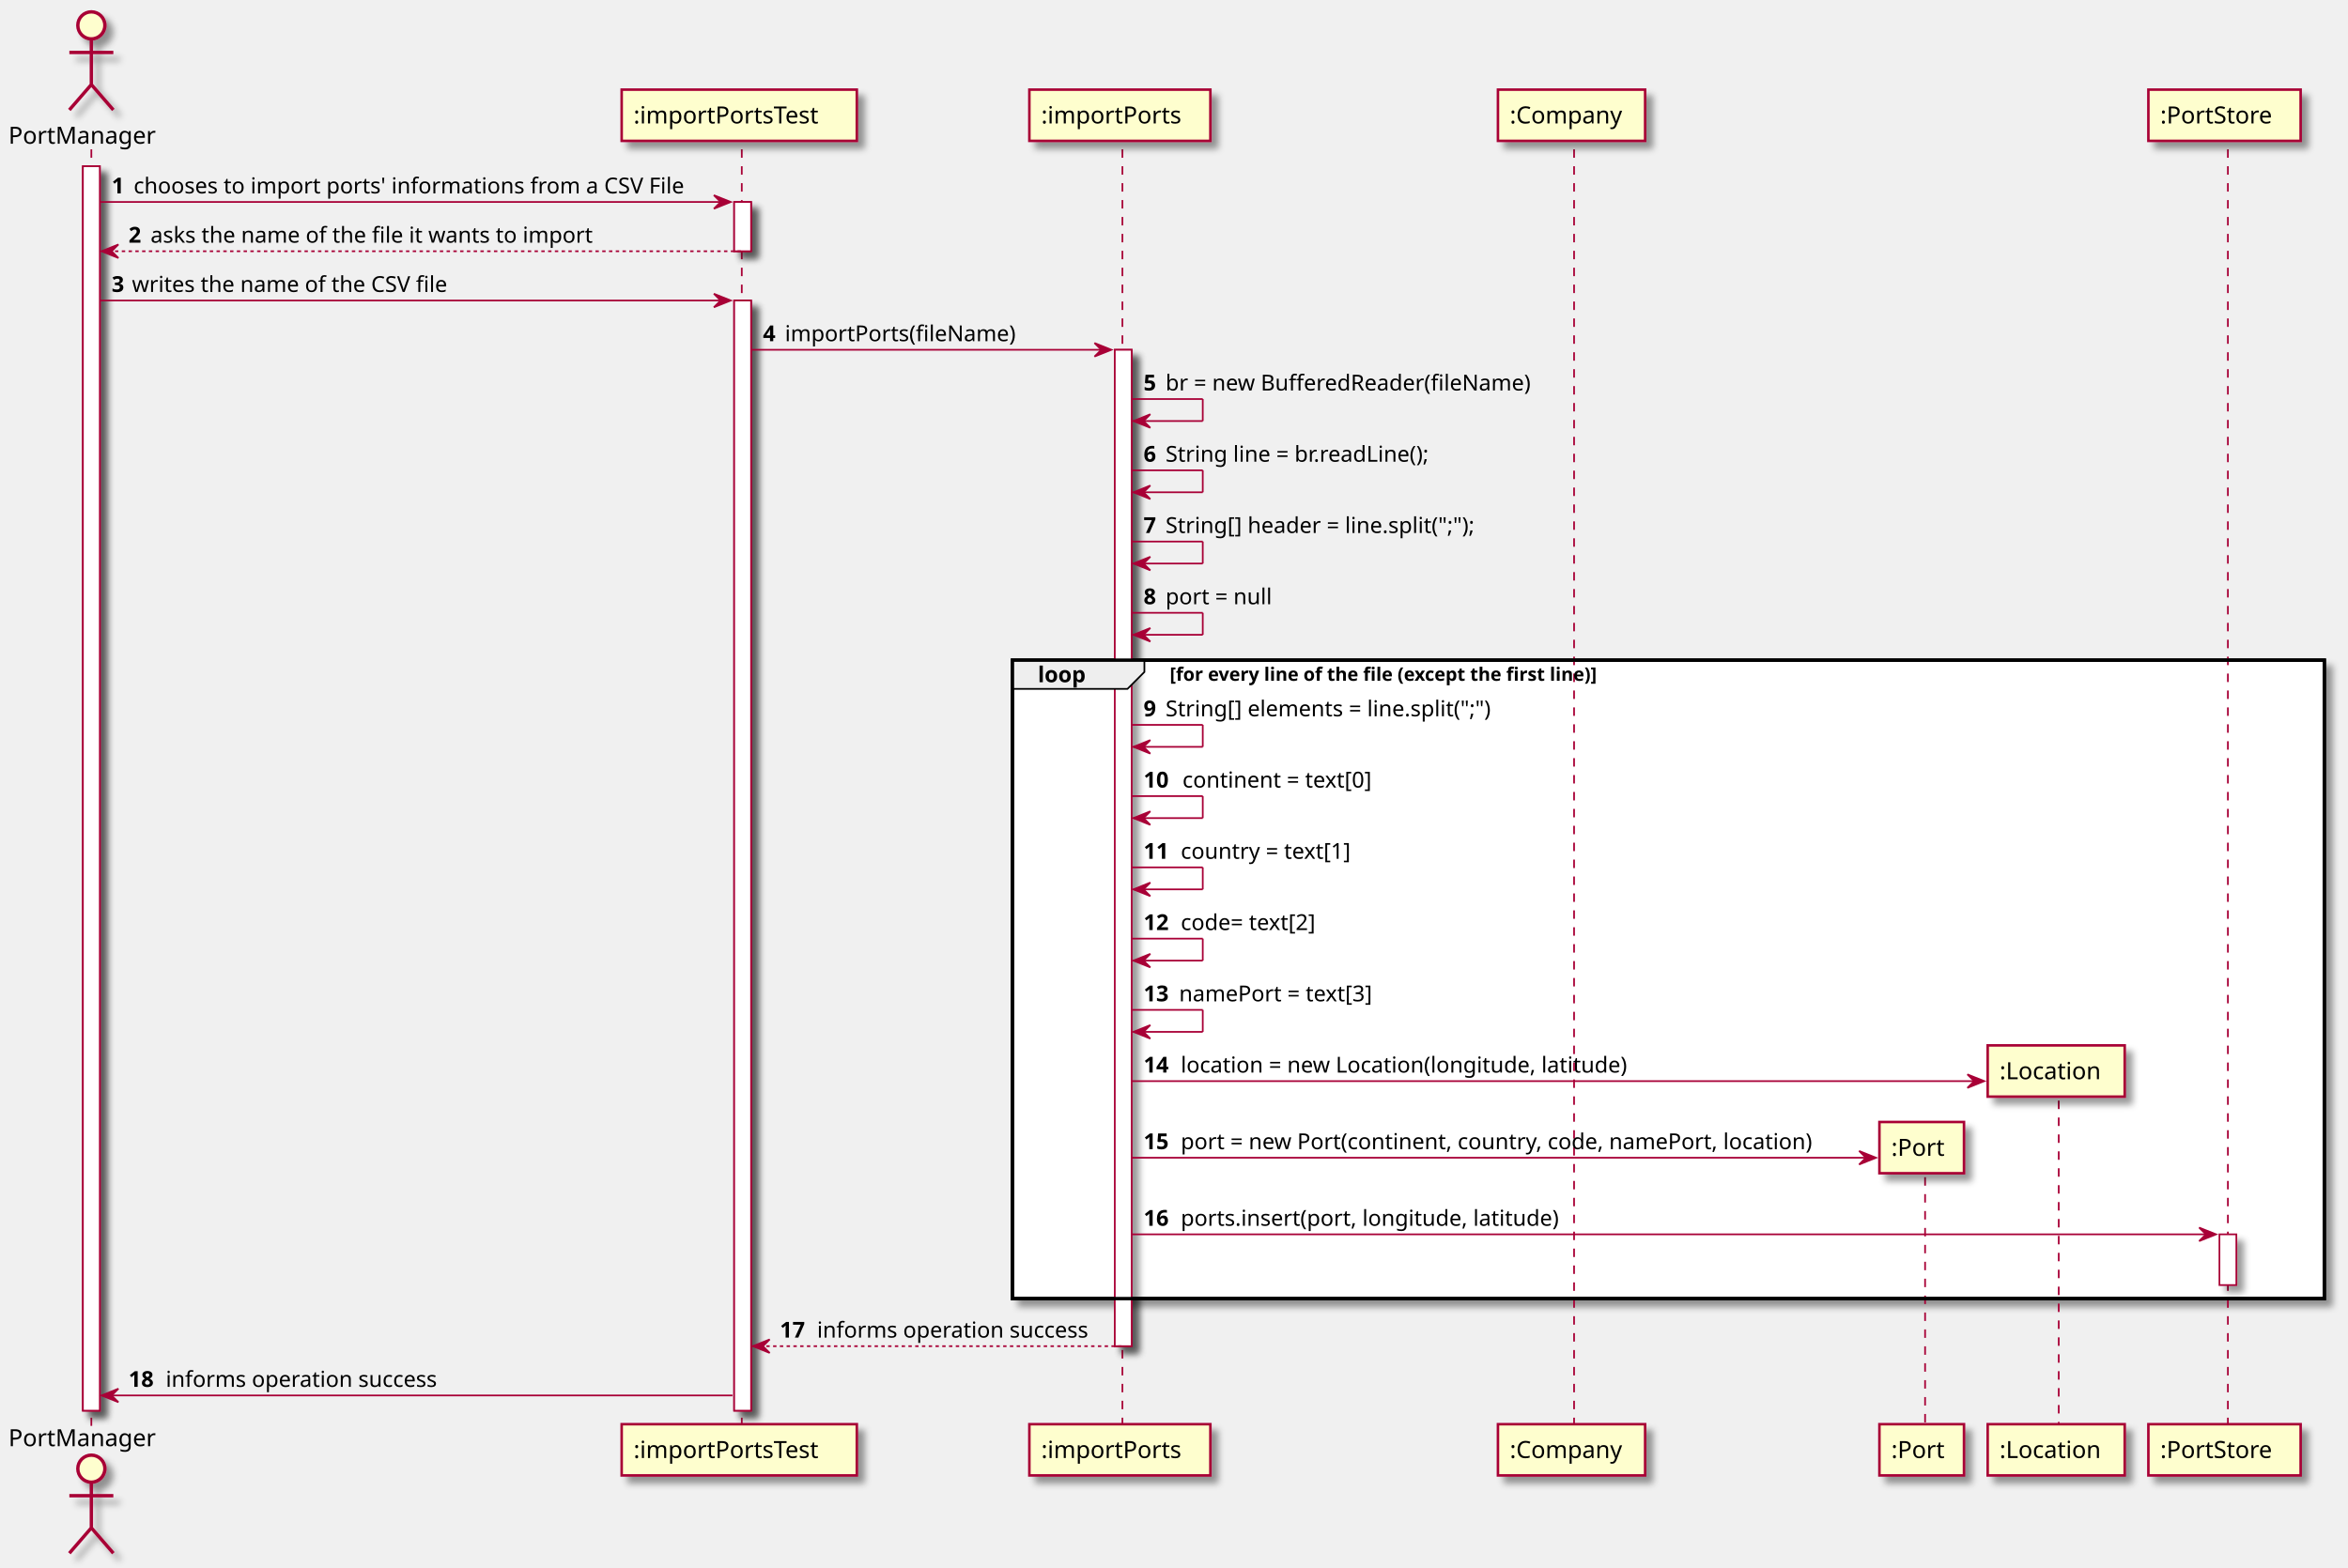
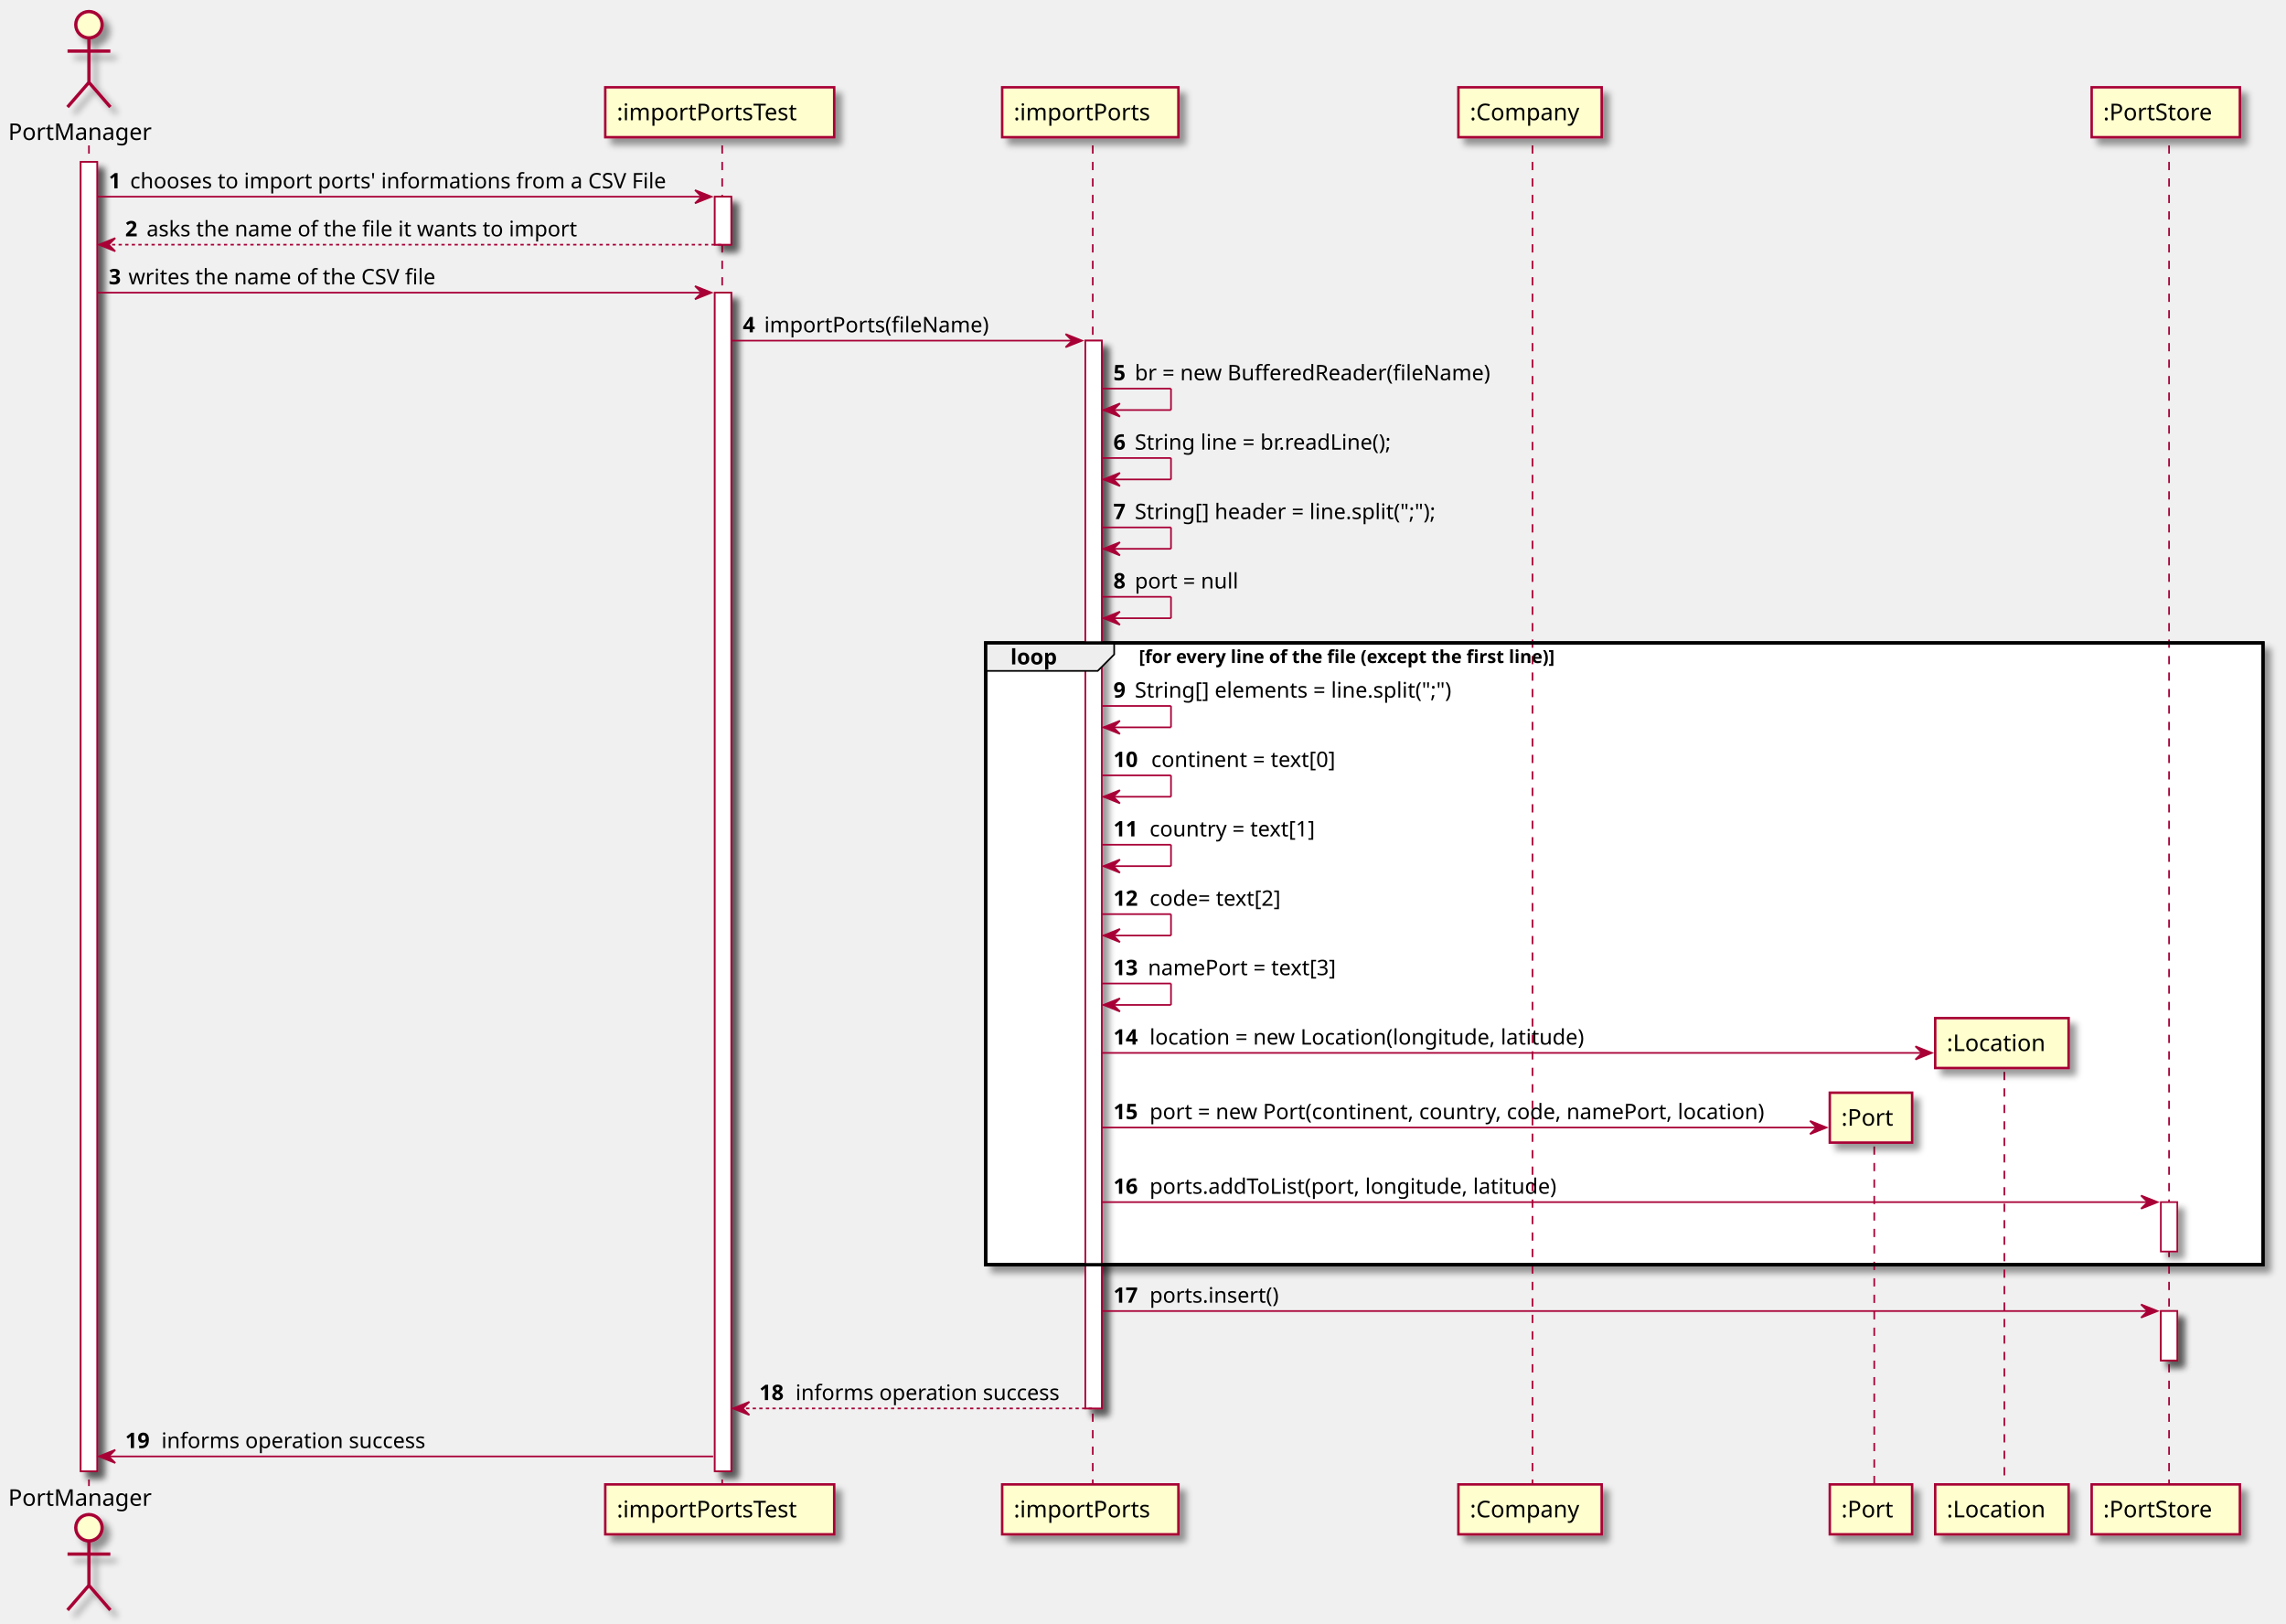
- <svg xmlns="http://www.w3.org/2000/svg" contentScriptType="application/ecmascript" contentStyleType="text/css" height="927px" preserveAspectRatio="none" style="width:1388px;height:927px;background:#FFFFFF;" version="1.1" viewBox="0 0 1388 927" width="1388px" zoomAndPan="magnify">
+ <svg xmlns="http://www.w3.org/2000/svg" contentScriptType="application/ecmascript" contentStyleType="text/css" height="986px" preserveAspectRatio="none" style="width:1388px;height:986px;background:#FFFFFF;" version="1.1" viewBox="0 0 1388 986" width="1388px" zoomAndPan="magnify">
  <defs>
-     <filter height="300%" id="f3cywmszirtm6" width="300%" x="-1" y="-1">
+     <filter height="300%" id="f1mssb0ihtnq2k" width="300%" x="-1" y="-1">
      <feGaussianBlur result="blurOut" stdDeviation="2.0" />
      <feColorMatrix in="blurOut" result="blurOut2" type="matrix" values="0 0 0 0 0 0 0 0 0 0 0 0 0 0 0 0 0 0 .4 0" />
      <feOffset dx="4.0" dy="4.0" in="blurOut2" result="blurOut3" />
      <feBlend in="SourceGraphic" in2="blurOut3" mode="normal" />
    </filter>
  </defs>
  <g>
-     <rect fill="#FFFFFF" filter="url(#f3cywmszirtm6)" height="735.852" style="stroke:#A80036;stroke-width:1.0;" width="10" x="49" y="98.297" />
-     <rect fill="#FFFFFF" filter="url(#f3cywmszirtm6)" height="29.133" style="stroke:#A80036;stroke-width:1.0;" width="10" x="434" y="119.43" />
-     <rect fill="#FFFFFF" filter="url(#f3cywmszirtm6)" height="656.453" style="stroke:#A80036;stroke-width:1.0;" width="10" x="434" y="177.695" />
-     <rect fill="#FFFFFF" filter="url(#f3cywmszirtm6)" height="589.188" style="stroke:#A80036;stroke-width:1.0;" width="10" x="659" y="206.828" />
-     <rect fill="#FFFFFF" filter="url(#f3cywmszirtm6)" height="30" style="stroke:#A80036;stroke-width:1.0;" width="10" x="1312" y="729.883" />
-     <rect fill="#FFFFFF" filter="url(#f3cywmszirtm6)" height="377.523" style="stroke:#000000;stroke-width:2.0;" width="775.5" x="598.5" y="390.359" />
-     <line style="stroke:#A80036;stroke-width:1.0;stroke-dasharray:5.0,5.0;" x1="54" x2="54" y1="88.297" y2="843.148" />
-     <line style="stroke:#A80036;stroke-width:1.0;stroke-dasharray:5.0,5.0;" x1="438.5" x2="438.5" y1="88.297" y2="843.148" />
-     <line style="stroke:#A80036;stroke-width:1.0;stroke-dasharray:5.0,5.0;" x1="663.5" x2="663.5" y1="88.297" y2="843.148" />
-     <line style="stroke:#A80036;stroke-width:1.0;stroke-dasharray:5.0,5.0;" x1="930.5" x2="930.5" y1="88.297" y2="843.148" />
-     <line style="stroke:#A80036;stroke-width:1.0;stroke-dasharray:5.0,5.0;" x1="1138" x2="1138" y1="696.102" y2="843.148" />
-     <line style="stroke:#A80036;stroke-width:1.0;stroke-dasharray:5.0,5.0;" x1="1217" x2="1217" y1="650.805" y2="843.148" />
-     <line style="stroke:#A80036;stroke-width:1.0;stroke-dasharray:5.0,5.0;" x1="1317" x2="1317" y1="88.297" y2="843.148" />
+     <rect fill="#FFFFFF" filter="url(#f1mssb0ihtnq2k)" height="794.984" style="stroke:#A80036;stroke-width:1.0;" width="10" x="49" y="98.297" />
+     <rect fill="#FFFFFF" filter="url(#f1mssb0ihtnq2k)" height="29.133" style="stroke:#A80036;stroke-width:1.0;" width="10" x="434" y="119.43" />
+     <rect fill="#FFFFFF" filter="url(#f1mssb0ihtnq2k)" height="715.586" style="stroke:#A80036;stroke-width:1.0;" width="10" x="434" y="177.695" />
+     <rect fill="#FFFFFF" filter="url(#f1mssb0ihtnq2k)" height="648.32" style="stroke:#A80036;stroke-width:1.0;" width="10" x="659" y="206.828" />
+     <rect fill="#FFFFFF" filter="url(#f1mssb0ihtnq2k)" height="30" style="stroke:#A80036;stroke-width:1.0;" width="10" x="1312" y="729.883" />
+     <rect fill="#FFFFFF" filter="url(#f1mssb0ihtnq2k)" height="30" style="stroke:#A80036;stroke-width:1.0;" width="10" x="1312" y="796.016" />
+     <rect fill="#FFFFFF" filter="url(#f1mssb0ihtnq2k)" height="377.523" style="stroke:#000000;stroke-width:2.0;" width="775.5" x="598.5" y="390.359" />
+     <line style="stroke:#A80036;stroke-width:1.0;stroke-dasharray:5.0,5.0;" x1="54" x2="54" y1="88.297" y2="902.281" />
+     <line style="stroke:#A80036;stroke-width:1.0;stroke-dasharray:5.0,5.0;" x1="438.5" x2="438.5" y1="88.297" y2="902.281" />
+     <line style="stroke:#A80036;stroke-width:1.0;stroke-dasharray:5.0,5.0;" x1="663.5" x2="663.5" y1="88.297" y2="902.281" />
+     <line style="stroke:#A80036;stroke-width:1.0;stroke-dasharray:5.0,5.0;" x1="930.5" x2="930.5" y1="88.297" y2="902.281" />
+     <line style="stroke:#A80036;stroke-width:1.0;stroke-dasharray:5.0,5.0;" x1="1138" x2="1138" y1="696.102" y2="902.281" />
+     <line style="stroke:#A80036;stroke-width:1.0;stroke-dasharray:5.0,5.0;" x1="1217" x2="1217" y1="650.805" y2="902.281" />
+     <line style="stroke:#A80036;stroke-width:1.0;stroke-dasharray:5.0,5.0;" x1="1317" x2="1317" y1="88.297" y2="902.281" />
    <text fill="#000000" font-family="sans-serif" font-size="14" lengthAdjust="spacing" textLength="92" x="5" y="84.995">PortManager</text>
-     <ellipse cx="54" cy="15" fill="#FEFECE" filter="url(#f3cywmszirtm6)" rx="8" ry="8" style="stroke:#A80036;stroke-width:2.0;" />
-     <path d="M54,23 L54,50 M41,31 L67,31 M54,50 L41,65 M54,50 L67,65 " fill="none" filter="url(#f3cywmszirtm6)" style="stroke:#A80036;stroke-width:2.0;" />
-     <text fill="#000000" font-family="sans-serif" font-size="14" lengthAdjust="spacing" textLength="92" x="5" y="855.144">PortManager</text>
-     <ellipse cx="54" cy="868.445" fill="#FEFECE" filter="url(#f3cywmszirtm6)" rx="8" ry="8" style="stroke:#A80036;stroke-width:2.0;" />
-     <path d="M54,876.445 L54,903.445 M41,884.445 L67,884.445 M54,903.445 L41,918.445 M54,903.445 L67,918.445 " fill="none" filter="url(#f3cywmszirtm6)" style="stroke:#A80036;stroke-width:2.0;" />
-     <rect fill="#FEFECE" filter="url(#f3cywmszirtm6)" height="30.297" style="stroke:#A80036;stroke-width:1.5;" width="139" x="367.5" y="53" />
+     <ellipse cx="54" cy="15" fill="#FEFECE" filter="url(#f1mssb0ihtnq2k)" rx="8" ry="8" style="stroke:#A80036;stroke-width:2.0;" />
+     <path d="M54,23 L54,50 M41,31 L67,31 M54,50 L41,65 M54,50 L67,65 " fill="none" filter="url(#f1mssb0ihtnq2k)" style="stroke:#A80036;stroke-width:2.0;" />
+     <text fill="#000000" font-family="sans-serif" font-size="14" lengthAdjust="spacing" textLength="92" x="5" y="914.276">PortManager</text>
+     <ellipse cx="54" cy="927.578" fill="#FEFECE" filter="url(#f1mssb0ihtnq2k)" rx="8" ry="8" style="stroke:#A80036;stroke-width:2.0;" />
+     <path d="M54,935.578 L54,962.578 M41,943.578 L67,943.578 M54,962.578 L41,977.578 M54,962.578 L67,977.578 " fill="none" filter="url(#f1mssb0ihtnq2k)" style="stroke:#A80036;stroke-width:2.0;" />
+     <rect fill="#FEFECE" filter="url(#f1mssb0ihtnq2k)" height="30.297" style="stroke:#A80036;stroke-width:1.5;" width="139" x="367.5" y="53" />
    <text fill="#000000" font-family="sans-serif" font-size="14" lengthAdjust="spacing" textLength="125" x="374.5" y="72.995">:importPortsTest</text>
-     <rect fill="#FEFECE" filter="url(#f3cywmszirtm6)" height="30.297" style="stroke:#A80036;stroke-width:1.5;" width="139" x="367.5" y="842.148" />
-     <text fill="#000000" font-family="sans-serif" font-size="14" lengthAdjust="spacing" textLength="125" x="374.5" y="862.144">:importPortsTest</text>
-     <rect fill="#FEFECE" filter="url(#f3cywmszirtm6)" height="30.297" style="stroke:#A80036;stroke-width:1.5;" width="107" x="608.5" y="53" />
+     <rect fill="#FEFECE" filter="url(#f1mssb0ihtnq2k)" height="30.297" style="stroke:#A80036;stroke-width:1.5;" width="139" x="367.5" y="901.281" />
+     <text fill="#000000" font-family="sans-serif" font-size="14" lengthAdjust="spacing" textLength="125" x="374.5" y="921.276">:importPortsTest</text>
+     <rect fill="#FEFECE" filter="url(#f1mssb0ihtnq2k)" height="30.297" style="stroke:#A80036;stroke-width:1.5;" width="107" x="608.5" y="53" />
    <text fill="#000000" font-family="sans-serif" font-size="14" lengthAdjust="spacing" textLength="93" x="615.5" y="72.995">:importPorts</text>
-     <rect fill="#FEFECE" filter="url(#f3cywmszirtm6)" height="30.297" style="stroke:#A80036;stroke-width:1.5;" width="107" x="608.5" y="842.148" />
-     <text fill="#000000" font-family="sans-serif" font-size="14" lengthAdjust="spacing" textLength="93" x="615.5" y="862.144">:importPorts</text>
-     <rect fill="#FEFECE" filter="url(#f3cywmszirtm6)" height="30.297" style="stroke:#A80036;stroke-width:1.5;" width="87" x="885.5" y="53" />
+     <rect fill="#FEFECE" filter="url(#f1mssb0ihtnq2k)" height="30.297" style="stroke:#A80036;stroke-width:1.5;" width="107" x="608.5" y="901.281" />
+     <text fill="#000000" font-family="sans-serif" font-size="14" lengthAdjust="spacing" textLength="93" x="615.5" y="921.276">:importPorts</text>
+     <rect fill="#FEFECE" filter="url(#f1mssb0ihtnq2k)" height="30.297" style="stroke:#A80036;stroke-width:1.5;" width="87" x="885.5" y="53" />
    <text fill="#000000" font-family="sans-serif" font-size="14" lengthAdjust="spacing" textLength="73" x="892.5" y="72.995">:Company</text>
-     <rect fill="#FEFECE" filter="url(#f3cywmszirtm6)" height="30.297" style="stroke:#A80036;stroke-width:1.5;" width="87" x="885.5" y="842.148" />
-     <text fill="#000000" font-family="sans-serif" font-size="14" lengthAdjust="spacing" textLength="73" x="892.5" y="862.144">:Company</text>
-     <rect fill="#FEFECE" filter="url(#f3cywmszirtm6)" height="30.297" style="stroke:#A80036;stroke-width:1.5;" width="50" x="1111" y="842.148" />
-     <text fill="#000000" font-family="sans-serif" font-size="14" lengthAdjust="spacing" textLength="36" x="1118" y="862.144">:Port</text>
-     <rect fill="#FEFECE" filter="url(#f3cywmszirtm6)" height="30.297" style="stroke:#A80036;stroke-width:1.5;" width="81" x="1175" y="842.148" />
-     <text fill="#000000" font-family="sans-serif" font-size="14" lengthAdjust="spacing" textLength="67" x="1182" y="862.144">:Location</text>
-     <rect fill="#FEFECE" filter="url(#f3cywmszirtm6)" height="30.297" style="stroke:#A80036;stroke-width:1.5;" width="90" x="1270" y="53" />
+     <rect fill="#FEFECE" filter="url(#f1mssb0ihtnq2k)" height="30.297" style="stroke:#A80036;stroke-width:1.5;" width="87" x="885.5" y="901.281" />
+     <text fill="#000000" font-family="sans-serif" font-size="14" lengthAdjust="spacing" textLength="73" x="892.5" y="921.276">:Company</text>
+     <rect fill="#FEFECE" filter="url(#f1mssb0ihtnq2k)" height="30.297" style="stroke:#A80036;stroke-width:1.5;" width="50" x="1111" y="901.281" />
+     <text fill="#000000" font-family="sans-serif" font-size="14" lengthAdjust="spacing" textLength="36" x="1118" y="921.276">:Port</text>
+     <rect fill="#FEFECE" filter="url(#f1mssb0ihtnq2k)" height="30.297" style="stroke:#A80036;stroke-width:1.5;" width="81" x="1175" y="901.281" />
+     <text fill="#000000" font-family="sans-serif" font-size="14" lengthAdjust="spacing" textLength="67" x="1182" y="921.276">:Location</text>
+     <rect fill="#FEFECE" filter="url(#f1mssb0ihtnq2k)" height="30.297" style="stroke:#A80036;stroke-width:1.5;" width="90" x="1270" y="53" />
    <text fill="#000000" font-family="sans-serif" font-size="14" lengthAdjust="spacing" textLength="76" x="1277" y="72.995">:PortStore</text>
-     <rect fill="#FEFECE" filter="url(#f3cywmszirtm6)" height="30.297" style="stroke:#A80036;stroke-width:1.5;" width="90" x="1270" y="842.148" />
-     <text fill="#000000" font-family="sans-serif" font-size="14" lengthAdjust="spacing" textLength="76" x="1277" y="862.144">:PortStore</text>
-     <rect fill="#FFFFFF" filter="url(#f3cywmszirtm6)" height="735.852" style="stroke:#A80036;stroke-width:1.0;" width="10" x="49" y="98.297" />
-     <rect fill="#FFFFFF" filter="url(#f3cywmszirtm6)" height="29.133" style="stroke:#A80036;stroke-width:1.0;" width="10" x="434" y="119.43" />
-     <rect fill="#FFFFFF" filter="url(#f3cywmszirtm6)" height="656.453" style="stroke:#A80036;stroke-width:1.0;" width="10" x="434" y="177.695" />
-     <rect fill="#FFFFFF" filter="url(#f3cywmszirtm6)" height="589.188" style="stroke:#A80036;stroke-width:1.0;" width="10" x="659" y="206.828" />
-     <rect fill="#FFFFFF" filter="url(#f3cywmszirtm6)" height="30" style="stroke:#A80036;stroke-width:1.0;" width="10" x="1312" y="729.883" />
+     <rect fill="#FEFECE" filter="url(#f1mssb0ihtnq2k)" height="30.297" style="stroke:#A80036;stroke-width:1.5;" width="90" x="1270" y="901.281" />
+     <text fill="#000000" font-family="sans-serif" font-size="14" lengthAdjust="spacing" textLength="76" x="1277" y="921.276">:PortStore</text>
+     <rect fill="#FFFFFF" filter="url(#f1mssb0ihtnq2k)" height="794.984" style="stroke:#A80036;stroke-width:1.0;" width="10" x="49" y="98.297" />
+     <rect fill="#FFFFFF" filter="url(#f1mssb0ihtnq2k)" height="29.133" style="stroke:#A80036;stroke-width:1.0;" width="10" x="434" y="119.43" />
+     <rect fill="#FFFFFF" filter="url(#f1mssb0ihtnq2k)" height="715.586" style="stroke:#A80036;stroke-width:1.0;" width="10" x="434" y="177.695" />
+     <rect fill="#FFFFFF" filter="url(#f1mssb0ihtnq2k)" height="648.32" style="stroke:#A80036;stroke-width:1.0;" width="10" x="659" y="206.828" />
+     <rect fill="#FFFFFF" filter="url(#f1mssb0ihtnq2k)" height="30" style="stroke:#A80036;stroke-width:1.0;" width="10" x="1312" y="729.883" />
+     <rect fill="#FFFFFF" filter="url(#f1mssb0ihtnq2k)" height="30" style="stroke:#A80036;stroke-width:1.0;" width="10" x="1312" y="796.016" />
    <polygon fill="#A80036" points="422,115.43,432,119.43,422,123.43,426,119.43" style="stroke:#A80036;stroke-width:1.0;" />
    <line style="stroke:#A80036;stroke-width:1.0;" x1="59" x2="428" y1="119.43" y2="119.43" />
    <text fill="#000000" font-family="sans-serif" font-size="13" font-weight="bold" lengthAdjust="spacing" textLength="9" x="66" y="114.364">1</text>
    <text fill="#000000" font-family="sans-serif" font-size="13" lengthAdjust="spacing" textLength="343" x="79" y="114.364">chooses to import ports' informations from a CSV File</text>
    <polygon fill="#A80036" points="70,144.562,60,148.562,70,152.562,66,148.562" style="stroke:#A80036;stroke-width:1.0;" />
    <line style="stroke:#A80036;stroke-width:1.0;stroke-dasharray:2.0,2.0;" x1="64" x2="438" y1="148.562" y2="148.562" />
    <text fill="#000000" font-family="sans-serif" font-size="13" font-weight="bold" lengthAdjust="spacing" textLength="9" x="76" y="143.497">2</text>
    <text fill="#000000" font-family="sans-serif" font-size="13" lengthAdjust="spacing" textLength="278" x="89" y="143.497">asks the name of the file it wants to import</text>
    <polygon fill="#A80036" points="422,173.695,432,177.695,422,181.695,426,177.695" style="stroke:#A80036;stroke-width:1.0;" />
    <line style="stroke:#A80036;stroke-width:1.0;" x1="59" x2="428" y1="177.695" y2="177.695" />
    <text fill="#000000" font-family="sans-serif" font-size="13" font-weight="bold" lengthAdjust="spacing" textLength="8" x="66" y="172.629">3</text>
    <text fill="#000000" font-family="sans-serif" font-size="13" lengthAdjust="spacing" textLength="200" x="78" y="172.629">writes the name of the CSV file</text>
    <polygon fill="#A80036" points="647,202.828,657,206.828,647,210.828,651,206.828" style="stroke:#A80036;stroke-width:1.0;" />
    <line style="stroke:#A80036;stroke-width:1.0;" x1="444" x2="653" y1="206.828" y2="206.828" />
    <text fill="#000000" font-family="sans-serif" font-size="13" font-weight="bold" lengthAdjust="spacing" textLength="9" x="451" y="201.762">4</text>
    <text fill="#000000" font-family="sans-serif" font-size="13" lengthAdjust="spacing" textLength="142" x="464" y="201.762">importPorts(fileName)</text>
    <line style="stroke:#A80036;stroke-width:1.0;" x1="669" x2="711" y1="235.961" y2="235.961" />
    <line style="stroke:#A80036;stroke-width:1.0;" x1="711" x2="711" y1="235.961" y2="248.961" />
    <line style="stroke:#A80036;stroke-width:1.0;" x1="670" x2="711" y1="248.961" y2="248.961" />
    <polygon fill="#A80036" points="680,244.961,670,248.961,680,252.961,676,248.961" style="stroke:#A80036;stroke-width:1.0;" />
    <text fill="#000000" font-family="sans-serif" font-size="13" font-weight="bold" lengthAdjust="spacing" textLength="9" x="676" y="230.895">5</text>
    <text fill="#000000" font-family="sans-serif" font-size="13" lengthAdjust="spacing" textLength="230" x="689" y="230.895">br = new BufferedReader(fileName)</text>
    <line style="stroke:#A80036;stroke-width:1.0;" x1="669" x2="711" y1="278.094" y2="278.094" />
    <line style="stroke:#A80036;stroke-width:1.0;" x1="711" x2="711" y1="278.094" y2="291.094" />
    <line style="stroke:#A80036;stroke-width:1.0;" x1="670" x2="711" y1="291.094" y2="291.094" />
    <polygon fill="#A80036" points="680,287.094,670,291.094,680,295.094,676,291.094" style="stroke:#A80036;stroke-width:1.0;" />
    <text fill="#000000" font-family="sans-serif" font-size="13" font-weight="bold" lengthAdjust="spacing" textLength="9" x="676" y="273.028">6</text>
    <text fill="#000000" font-family="sans-serif" font-size="13" lengthAdjust="spacing" textLength="168" x="689" y="273.028">String line = br.readLine();</text>
    <line style="stroke:#A80036;stroke-width:1.0;" x1="669" x2="711" y1="320.227" y2="320.227" />
    <line style="stroke:#A80036;stroke-width:1.0;" x1="711" x2="711" y1="320.227" y2="333.227" />
    <line style="stroke:#A80036;stroke-width:1.0;" x1="670" x2="711" y1="333.227" y2="333.227" />
    <polygon fill="#A80036" points="680,329.227,670,333.227,680,337.227,676,333.227" style="stroke:#A80036;stroke-width:1.0;" />
    <text fill="#000000" font-family="sans-serif" font-size="13" font-weight="bold" lengthAdjust="spacing" textLength="9" x="676" y="315.161">7</text>
    <text fill="#000000" font-family="sans-serif" font-size="13" lengthAdjust="spacing" textLength="196" x="689" y="315.161">String[] header = line.split(";");</text>
    <line style="stroke:#A80036;stroke-width:1.0;" x1="669" x2="711" y1="362.359" y2="362.359" />
    <line style="stroke:#A80036;stroke-width:1.0;" x1="711" x2="711" y1="362.359" y2="375.359" />
    <line style="stroke:#A80036;stroke-width:1.0;" x1="670" x2="711" y1="375.359" y2="375.359" />
    <polygon fill="#A80036" points="680,371.359,670,375.359,680,379.359,676,375.359" style="stroke:#A80036;stroke-width:1.0;" />
    <text fill="#000000" font-family="sans-serif" font-size="13" font-weight="bold" lengthAdjust="spacing" textLength="9" x="676" y="357.293">8</text>
    <text fill="#000000" font-family="sans-serif" font-size="13" lengthAdjust="spacing" textLength="66" x="689" y="357.293">port = null</text>
    <path d="M598.5,390.359 L676.5,390.359 L676.5,397.359 L666.5,407.359 L598.5,407.359 L598.5,390.359 " fill="#EEEEEE" style="stroke:#000000;stroke-width:1.0;" />
    <rect fill="none" height="377.523" style="stroke:#000000;stroke-width:2.0;" width="775.5" x="598.5" y="390.359" />
    <text fill="#000000" font-family="sans-serif" font-size="13" font-weight="bold" lengthAdjust="spacing" textLength="33" x="613.5" y="403.426">loop</text>
    <text fill="#000000" font-family="sans-serif" font-size="11" font-weight="bold" lengthAdjust="spacing" textLength="323" x="691.5" y="402.57">[for every line of the file (except the first line)]</text>
    <line style="stroke:#A80036;stroke-width:1.0;" x1="669" x2="711" y1="428.625" y2="428.625" />
    <line style="stroke:#A80036;stroke-width:1.0;" x1="711" x2="711" y1="428.625" y2="441.625" />
    <line style="stroke:#A80036;stroke-width:1.0;" x1="670" x2="711" y1="441.625" y2="441.625" />
    <polygon fill="#A80036" points="680,437.625,670,441.625,680,445.625,676,441.625" style="stroke:#A80036;stroke-width:1.0;" />
    <text fill="#000000" font-family="sans-serif" font-size="13" font-weight="bold" lengthAdjust="spacing" textLength="9" x="676" y="423.559">9</text>
    <text fill="#000000" font-family="sans-serif" font-size="13" lengthAdjust="spacing" textLength="206" x="689" y="423.559">String[] elements = line.split(";")</text>
    <line style="stroke:#A80036;stroke-width:1.0;" x1="669" x2="711" y1="470.758" y2="470.758" />
    <line style="stroke:#A80036;stroke-width:1.0;" x1="711" x2="711" y1="470.758" y2="483.758" />
    <line style="stroke:#A80036;stroke-width:1.0;" x1="670" x2="711" y1="483.758" y2="483.758" />
    <polygon fill="#A80036" points="680,479.758,670,483.758,680,487.758,676,483.758" style="stroke:#A80036;stroke-width:1.0;" />
    <text fill="#000000" font-family="sans-serif" font-size="13" font-weight="bold" lengthAdjust="spacing" textLength="19" x="676" y="465.692">10</text>
    <text fill="#000000" font-family="sans-serif" font-size="13" lengthAdjust="spacing" textLength="122" x="699" y="465.692">continent = text[0]</text>
    <line style="stroke:#A80036;stroke-width:1.0;" x1="669" x2="711" y1="512.891" y2="512.891" />
    <line style="stroke:#A80036;stroke-width:1.0;" x1="711" x2="711" y1="512.891" y2="525.891" />
    <line style="stroke:#A80036;stroke-width:1.0;" x1="670" x2="711" y1="525.891" y2="525.891" />
    <polygon fill="#A80036" points="680,521.891,670,525.891,680,529.891,676,525.891" style="stroke:#A80036;stroke-width:1.0;" />
    <text fill="#000000" font-family="sans-serif" font-size="13" font-weight="bold" lengthAdjust="spacing" textLength="18" x="676" y="507.825">11</text>
    <text fill="#000000" font-family="sans-serif" font-size="13" lengthAdjust="spacing" textLength="111" x="698" y="507.825">country = text[1]</text>
    <line style="stroke:#A80036;stroke-width:1.0;" x1="669" x2="711" y1="555.023" y2="555.023" />
    <line style="stroke:#A80036;stroke-width:1.0;" x1="711" x2="711" y1="555.023" y2="568.023" />
    <line style="stroke:#A80036;stroke-width:1.0;" x1="670" x2="711" y1="568.023" y2="568.023" />
    <polygon fill="#A80036" points="680,564.023,670,568.023,680,572.023,676,568.023" style="stroke:#A80036;stroke-width:1.0;" />
    <text fill="#000000" font-family="sans-serif" font-size="13" font-weight="bold" lengthAdjust="spacing" textLength="18" x="676" y="549.957">12</text>
    <text fill="#000000" font-family="sans-serif" font-size="13" lengthAdjust="spacing" textLength="89" x="698" y="549.957">code= text[2]</text>
    <line style="stroke:#A80036;stroke-width:1.0;" x1="669" x2="711" y1="597.156" y2="597.156" />
    <line style="stroke:#A80036;stroke-width:1.0;" x1="711" x2="711" y1="597.156" y2="610.156" />
    <line style="stroke:#A80036;stroke-width:1.0;" x1="670" x2="711" y1="610.156" y2="610.156" />
    <polygon fill="#A80036" points="680,606.156,670,610.156,680,614.156,676,610.156" style="stroke:#A80036;stroke-width:1.0;" />
    <text fill="#000000" font-family="sans-serif" font-size="13" font-weight="bold" lengthAdjust="spacing" textLength="17" x="676" y="592.09">13</text>
    <text fill="#000000" font-family="sans-serif" font-size="13" lengthAdjust="spacing" textLength="125" x="697" y="592.09">namePort = text[3]</text>
    <polygon fill="#A80036" points="1163,635.289,1173,639.289,1163,643.289,1167,639.289" style="stroke:#A80036;stroke-width:1.0;" />
    <line style="stroke:#A80036;stroke-width:1.0;" x1="669" x2="1169" y1="639.289" y2="639.289" />
    <text fill="#000000" font-family="sans-serif" font-size="13" font-weight="bold" lengthAdjust="spacing" textLength="18" x="676" y="634.223">14</text>
    <text fill="#000000" font-family="sans-serif" font-size="13" lengthAdjust="spacing" textLength="278" x="698" y="634.223">location = new Location(longitude, latitude)</text>
-     <rect fill="#FEFECE" filter="url(#f3cywmszirtm6)" height="30.297" style="stroke:#A80036;stroke-width:1.5;" width="81" x="1175" y="618.156" />
+     <rect fill="#FEFECE" filter="url(#f1mssb0ihtnq2k)" height="30.297" style="stroke:#A80036;stroke-width:1.5;" width="81" x="1175" y="618.156" />
    <text fill="#000000" font-family="sans-serif" font-size="14" lengthAdjust="spacing" textLength="67" x="1182" y="638.151">:Location</text>
    <polygon fill="#A80036" points="1099,680.586,1109,684.586,1099,688.586,1103,684.586" style="stroke:#A80036;stroke-width:1.0;" />
    <line style="stroke:#A80036;stroke-width:1.0;" x1="669" x2="1105" y1="684.586" y2="684.586" />
    <text fill="#000000" font-family="sans-serif" font-size="13" font-weight="bold" lengthAdjust="spacing" textLength="18" x="676" y="679.52">15</text>
    <text fill="#000000" font-family="sans-serif" font-size="13" lengthAdjust="spacing" textLength="396" x="698" y="679.52">port = new Port(continent, country, code, namePort, location)</text>
-     <rect fill="#FEFECE" filter="url(#f3cywmszirtm6)" height="30.297" style="stroke:#A80036;stroke-width:1.5;" width="50" x="1111" y="663.453" />
+     <rect fill="#FEFECE" filter="url(#f1mssb0ihtnq2k)" height="30.297" style="stroke:#A80036;stroke-width:1.5;" width="50" x="1111" y="663.453" />
    <text fill="#000000" font-family="sans-serif" font-size="14" lengthAdjust="spacing" textLength="36" x="1118" y="683.448">:Port</text>
    <polygon fill="#A80036" points="1300,725.883,1310,729.883,1300,733.883,1304,729.883" style="stroke:#A80036;stroke-width:1.0;" />
    <line style="stroke:#A80036;stroke-width:1.0;" x1="669" x2="1306" y1="729.883" y2="729.883" />
    <text fill="#000000" font-family="sans-serif" font-size="13" font-weight="bold" lengthAdjust="spacing" textLength="18" x="676" y="724.817">16</text>
-     <text fill="#000000" font-family="sans-serif" font-size="13" lengthAdjust="spacing" textLength="232" x="698" y="724.817">ports.insert(port, longitude, latitude)</text>
-     <polygon fill="#A80036" points="455,792.016,445,796.016,455,800.016,451,796.016" style="stroke:#A80036;stroke-width:1.0;" />
-     <line style="stroke:#A80036;stroke-width:1.0;stroke-dasharray:2.0,2.0;" x1="449" x2="663" y1="796.016" y2="796.016" />
-     <text fill="#000000" font-family="sans-serif" font-size="13" font-weight="bold" lengthAdjust="spacing" textLength="18" x="461" y="790.95">17</text>
-     <text fill="#000000" font-family="sans-serif" font-size="13" lengthAdjust="spacing" textLength="169" x="483" y="790.95">informs operation success</text>
-     <polygon fill="#A80036" points="70,821.148,60,825.148,70,829.148,66,825.148" style="stroke:#A80036;stroke-width:1.0;" />
-     <line style="stroke:#A80036;stroke-width:1.0;" x1="64" x2="433" y1="825.148" y2="825.148" />
-     <text fill="#000000" font-family="sans-serif" font-size="13" font-weight="bold" lengthAdjust="spacing" textLength="18" x="76" y="820.082">18</text>
-     <text fill="#000000" font-family="sans-serif" font-size="13" lengthAdjust="spacing" textLength="169" x="98" y="820.082">informs operation success</text>
+     <text fill="#000000" font-family="sans-serif" font-size="13" lengthAdjust="spacing" textLength="258" x="698" y="724.817">ports.addToList(port, longitude, latitude)</text>
+     <polygon fill="#A80036" points="1300,792.016,1310,796.016,1300,800.016,1304,796.016" style="stroke:#A80036;stroke-width:1.0;" />
+     <line style="stroke:#A80036;stroke-width:1.0;" x1="669" x2="1306" y1="796.016" y2="796.016" />
+     <text fill="#000000" font-family="sans-serif" font-size="13" font-weight="bold" lengthAdjust="spacing" textLength="18" x="676" y="790.95">17</text>
+     <text fill="#000000" font-family="sans-serif" font-size="13" lengthAdjust="spacing" textLength="83" x="698" y="790.95">ports.insert()</text>
+     <polygon fill="#A80036" points="455,851.148,445,855.148,455,859.148,451,855.148" style="stroke:#A80036;stroke-width:1.0;" />
+     <line style="stroke:#A80036;stroke-width:1.0;stroke-dasharray:2.0,2.0;" x1="449" x2="663" y1="855.148" y2="855.148" />
+     <text fill="#000000" font-family="sans-serif" font-size="13" font-weight="bold" lengthAdjust="spacing" textLength="18" x="461" y="850.082">18</text>
+     <text fill="#000000" font-family="sans-serif" font-size="13" lengthAdjust="spacing" textLength="169" x="483" y="850.082">informs operation success</text>
+     <polygon fill="#A80036" points="70,880.281,60,884.281,70,888.281,66,884.281" style="stroke:#A80036;stroke-width:1.0;" />
+     <line style="stroke:#A80036;stroke-width:1.0;" x1="64" x2="433" y1="884.281" y2="884.281" />
+     <text fill="#000000" font-family="sans-serif" font-size="13" font-weight="bold" lengthAdjust="spacing" textLength="18" x="76" y="879.215">19</text>
+     <text fill="#000000" font-family="sans-serif" font-size="13" lengthAdjust="spacing" textLength="169" x="98" y="879.215">informs operation success</text>
  </g>
</svg>
